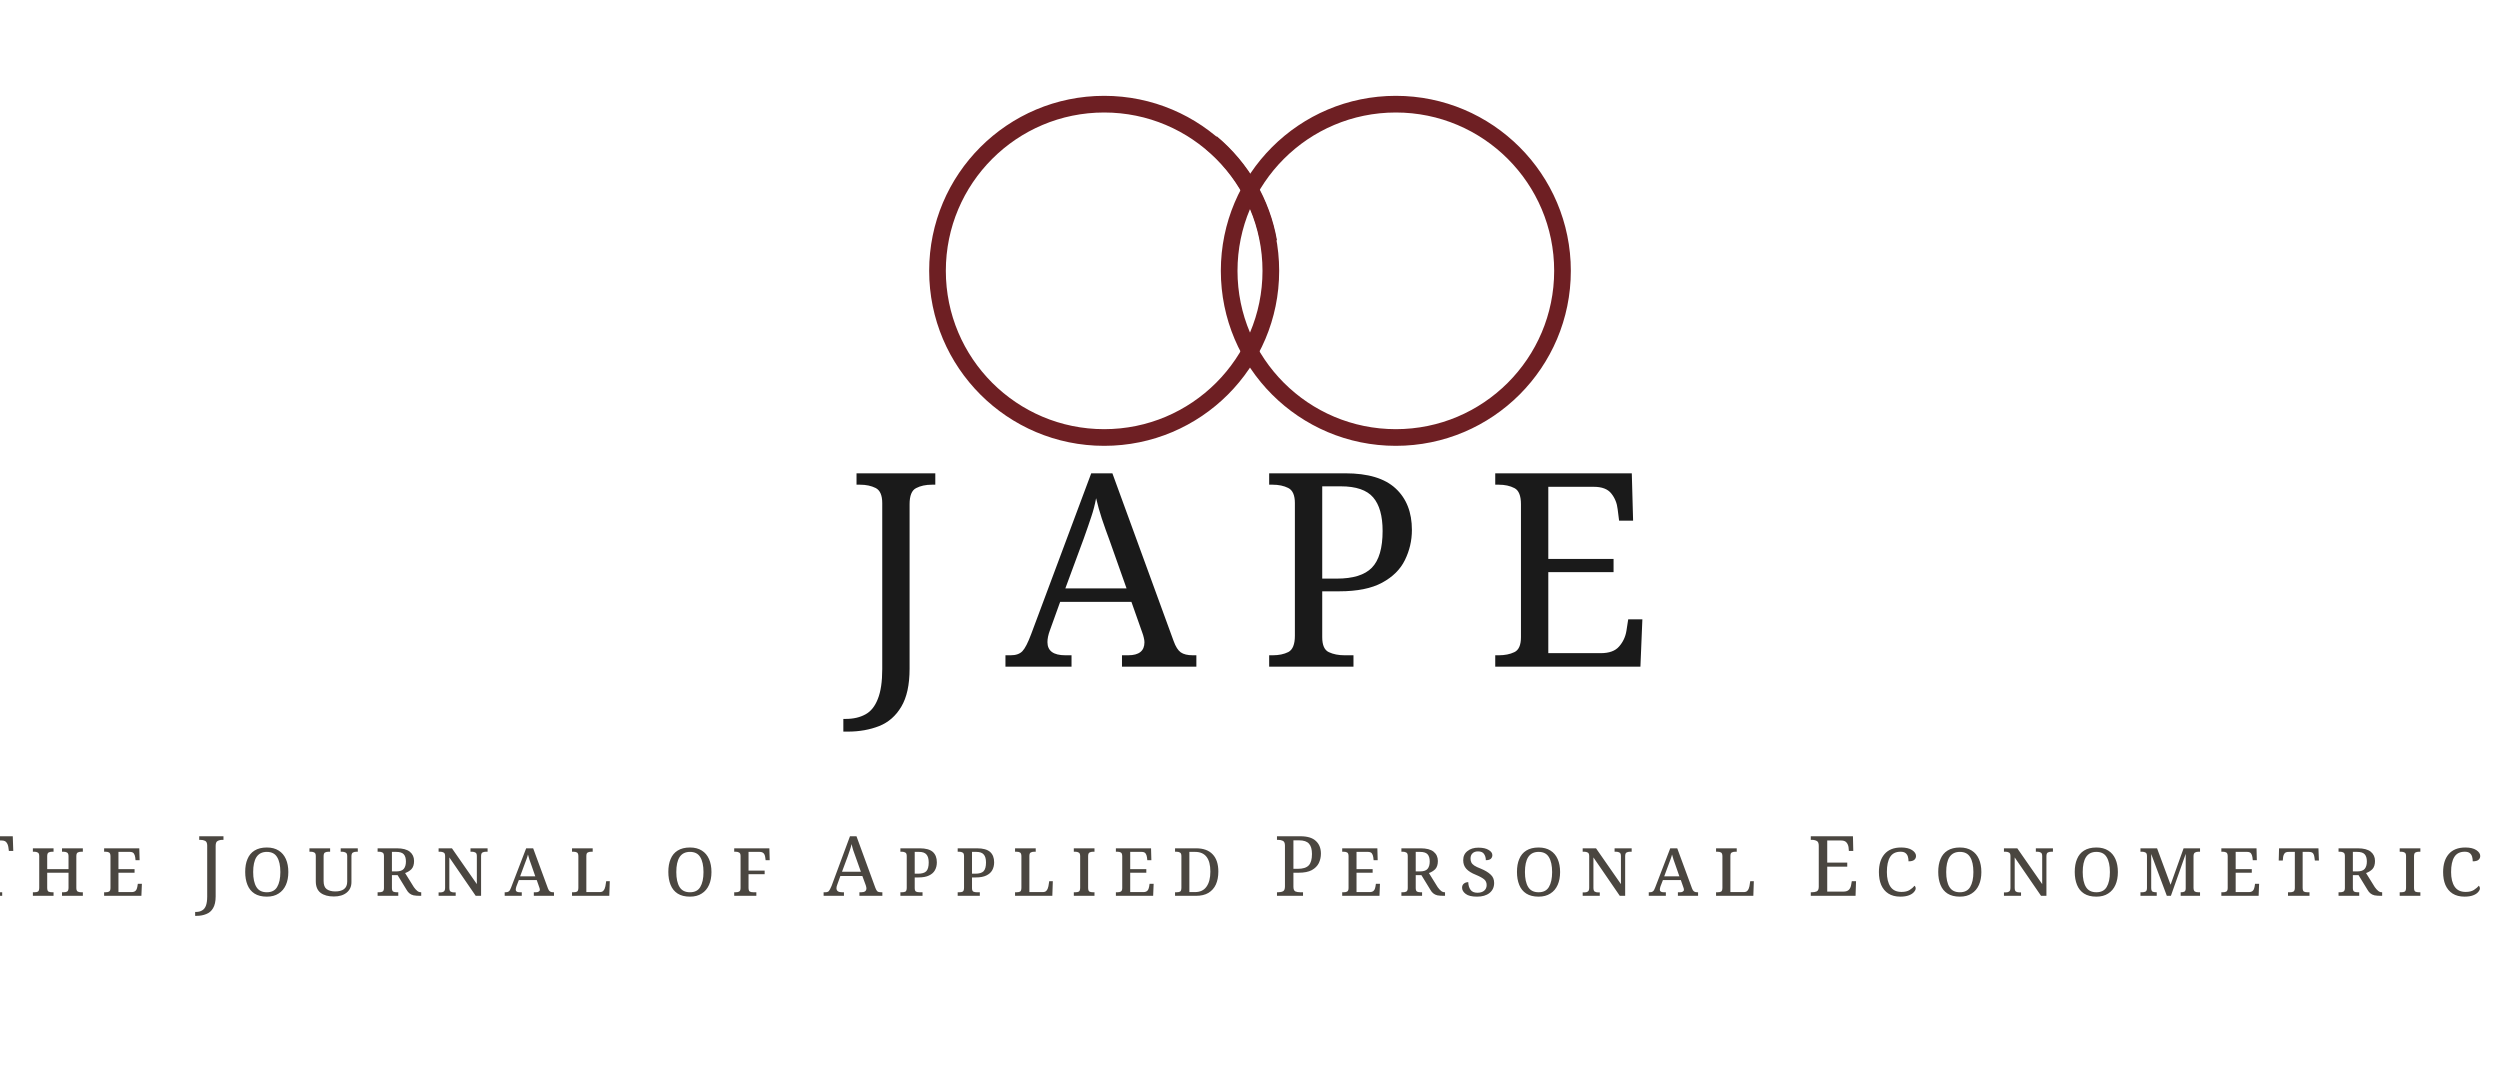
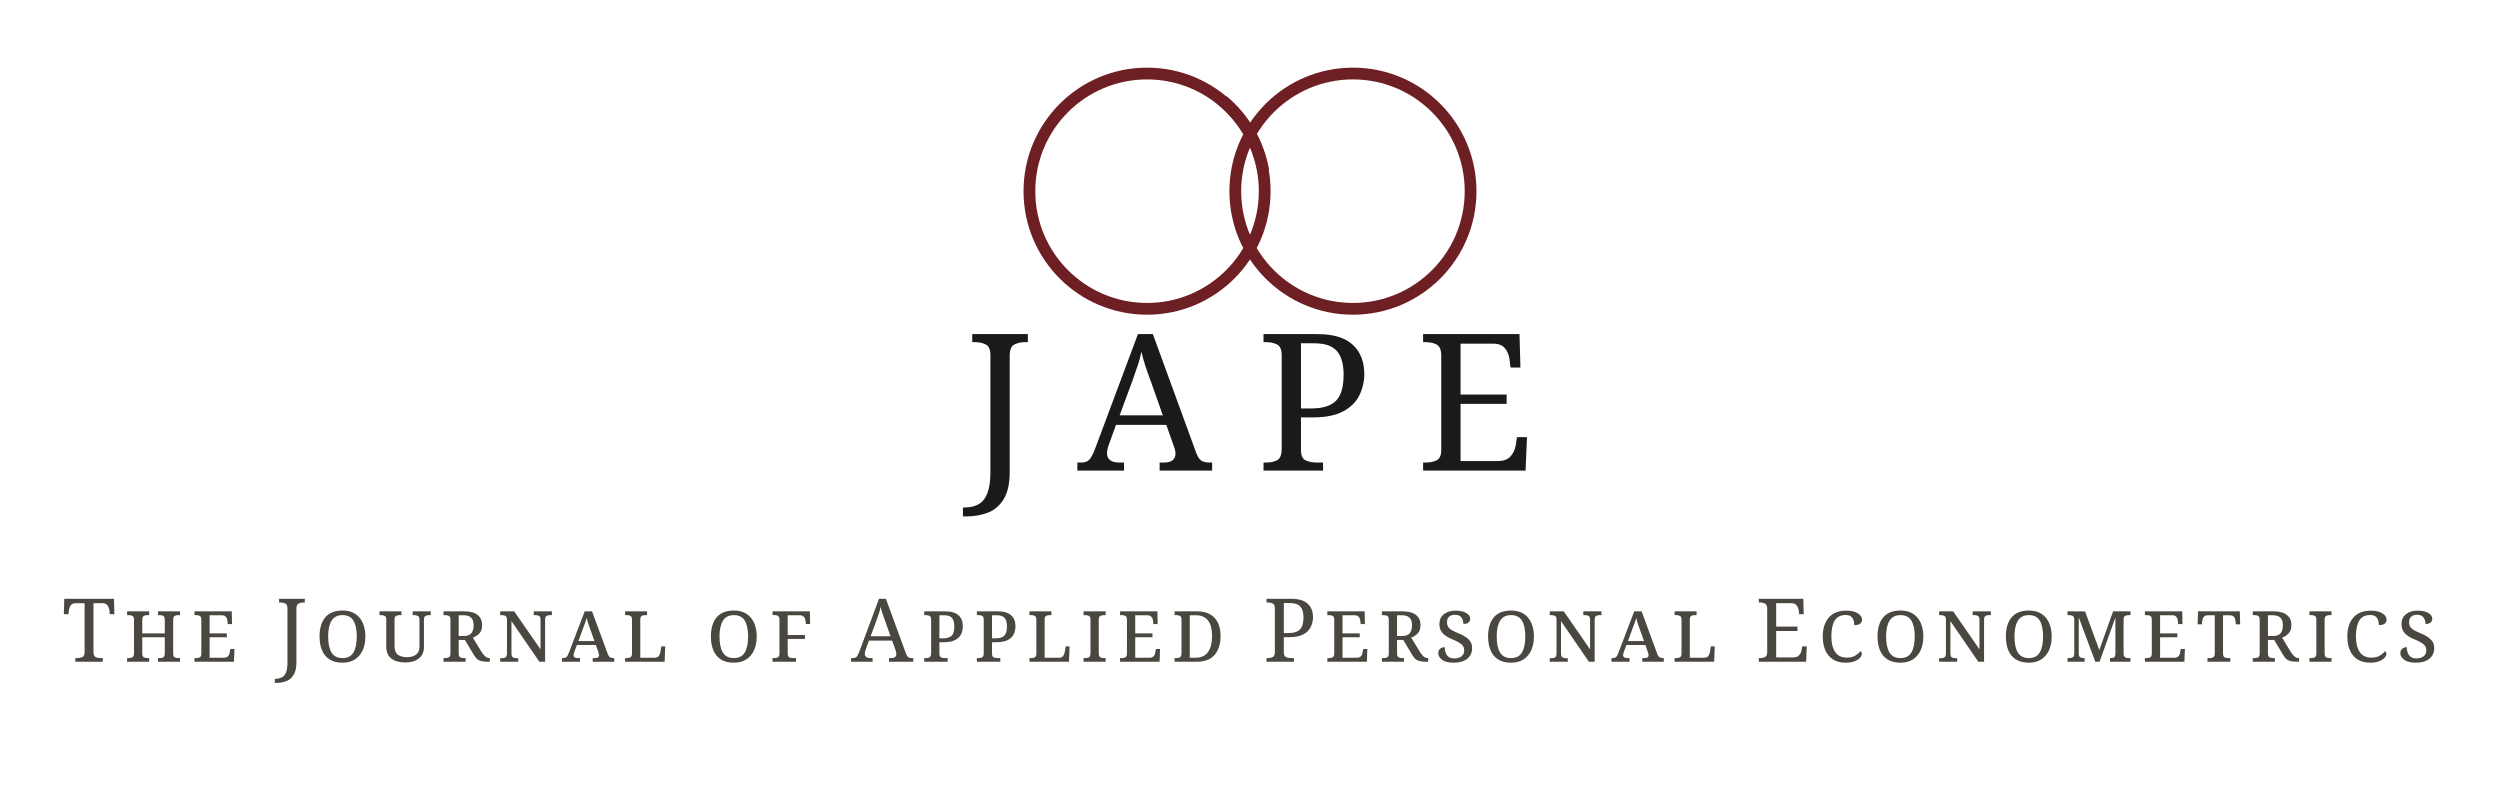
- <svg xmlns="http://www.w3.org/2000/svg" viewBox="0 0 240 104" role="img" aria-label="The Journal of Applied Personal Econometrics">
+ <svg xmlns="http://www.w3.org/2000/svg" viewBox="0 0 340 110" role="img" aria-label="The Journal of Applied Personal Econometrics">
  <g fill="none" stroke="#6E1F23" stroke-width="1.6">
-     <circle cx="106" cy="26" r="16" />
-     <circle cx="134" cy="26" r="16" />
-     <path d="M 116.3 13.7 A 16 16 0 0 1 121.8 23.2" />
+     <circle cx="156" cy="26" r="16" />
+     <circle cx="184" cy="26" r="16" />
+     <path d="M 166.3 13.7 A 16 16 0 0 1 171.8 23.2" />
  </g>
-   <text x="120" y="64" text-anchor="middle" font-family="'EB Garamond', Georgia, serif" font-size="26" letter-spacing="6" fill="#1A1A1A">JAPE</text>
-   <text x="120" y="86" text-anchor="middle" font-family="'EB Garamond', Georgia, serif" font-size="8" letter-spacing="1.4" fill="#4A4640" style="font-variant: small-caps;">The Journal of Applied Personal Econometrics</text>
+   <text x="170" y="64" text-anchor="middle" font-family="'EB Garamond', Georgia, serif" font-size="26" letter-spacing="6" fill="#1A1A1A">JAPE</text>
+   <text x="170" y="90" text-anchor="middle" font-family="'EB Garamond', Georgia, serif" font-size="12" letter-spacing="1" fill="#4A4640" style="font-variant: small-caps;">The Journal of Applied Personal Econometrics</text>
</svg>
